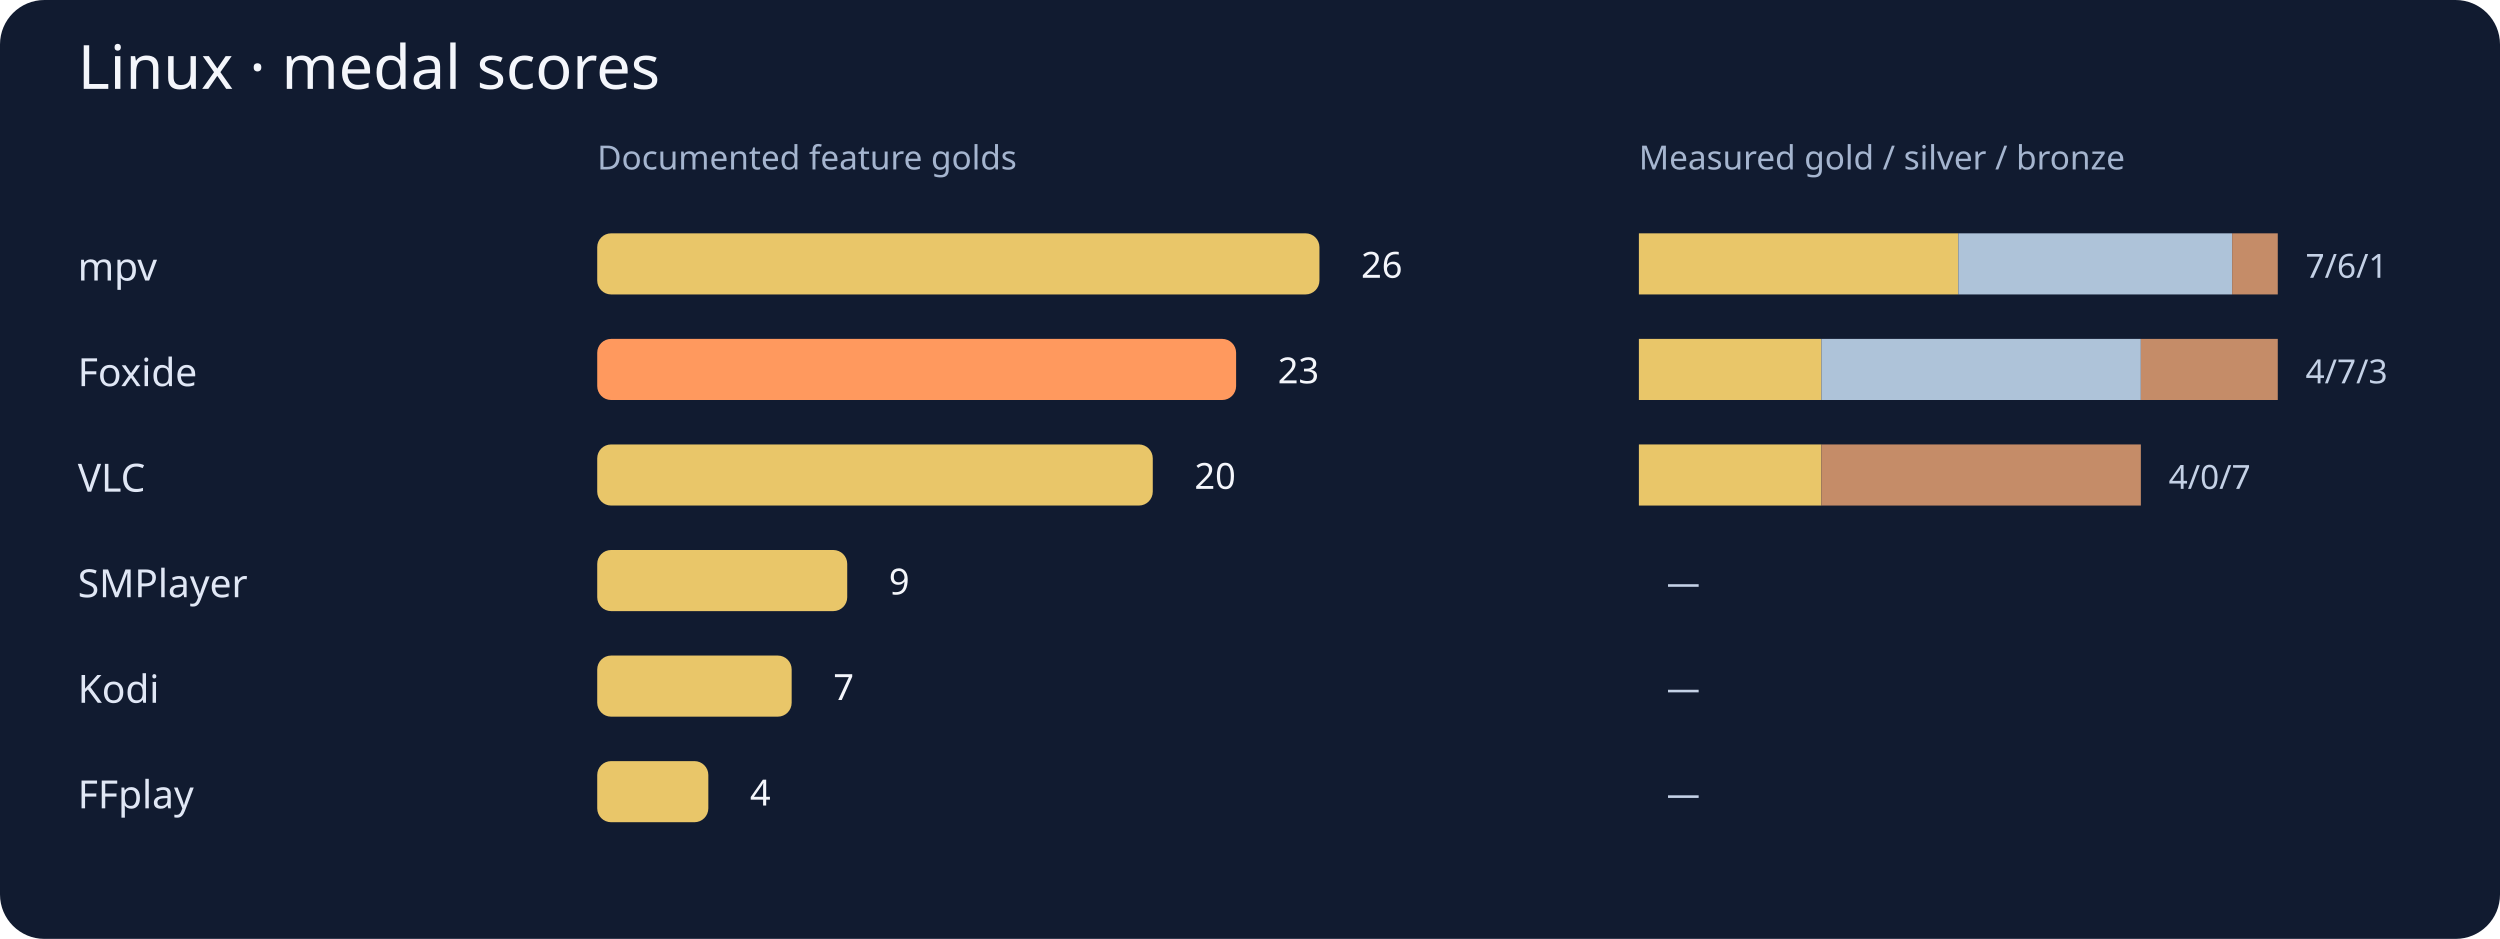
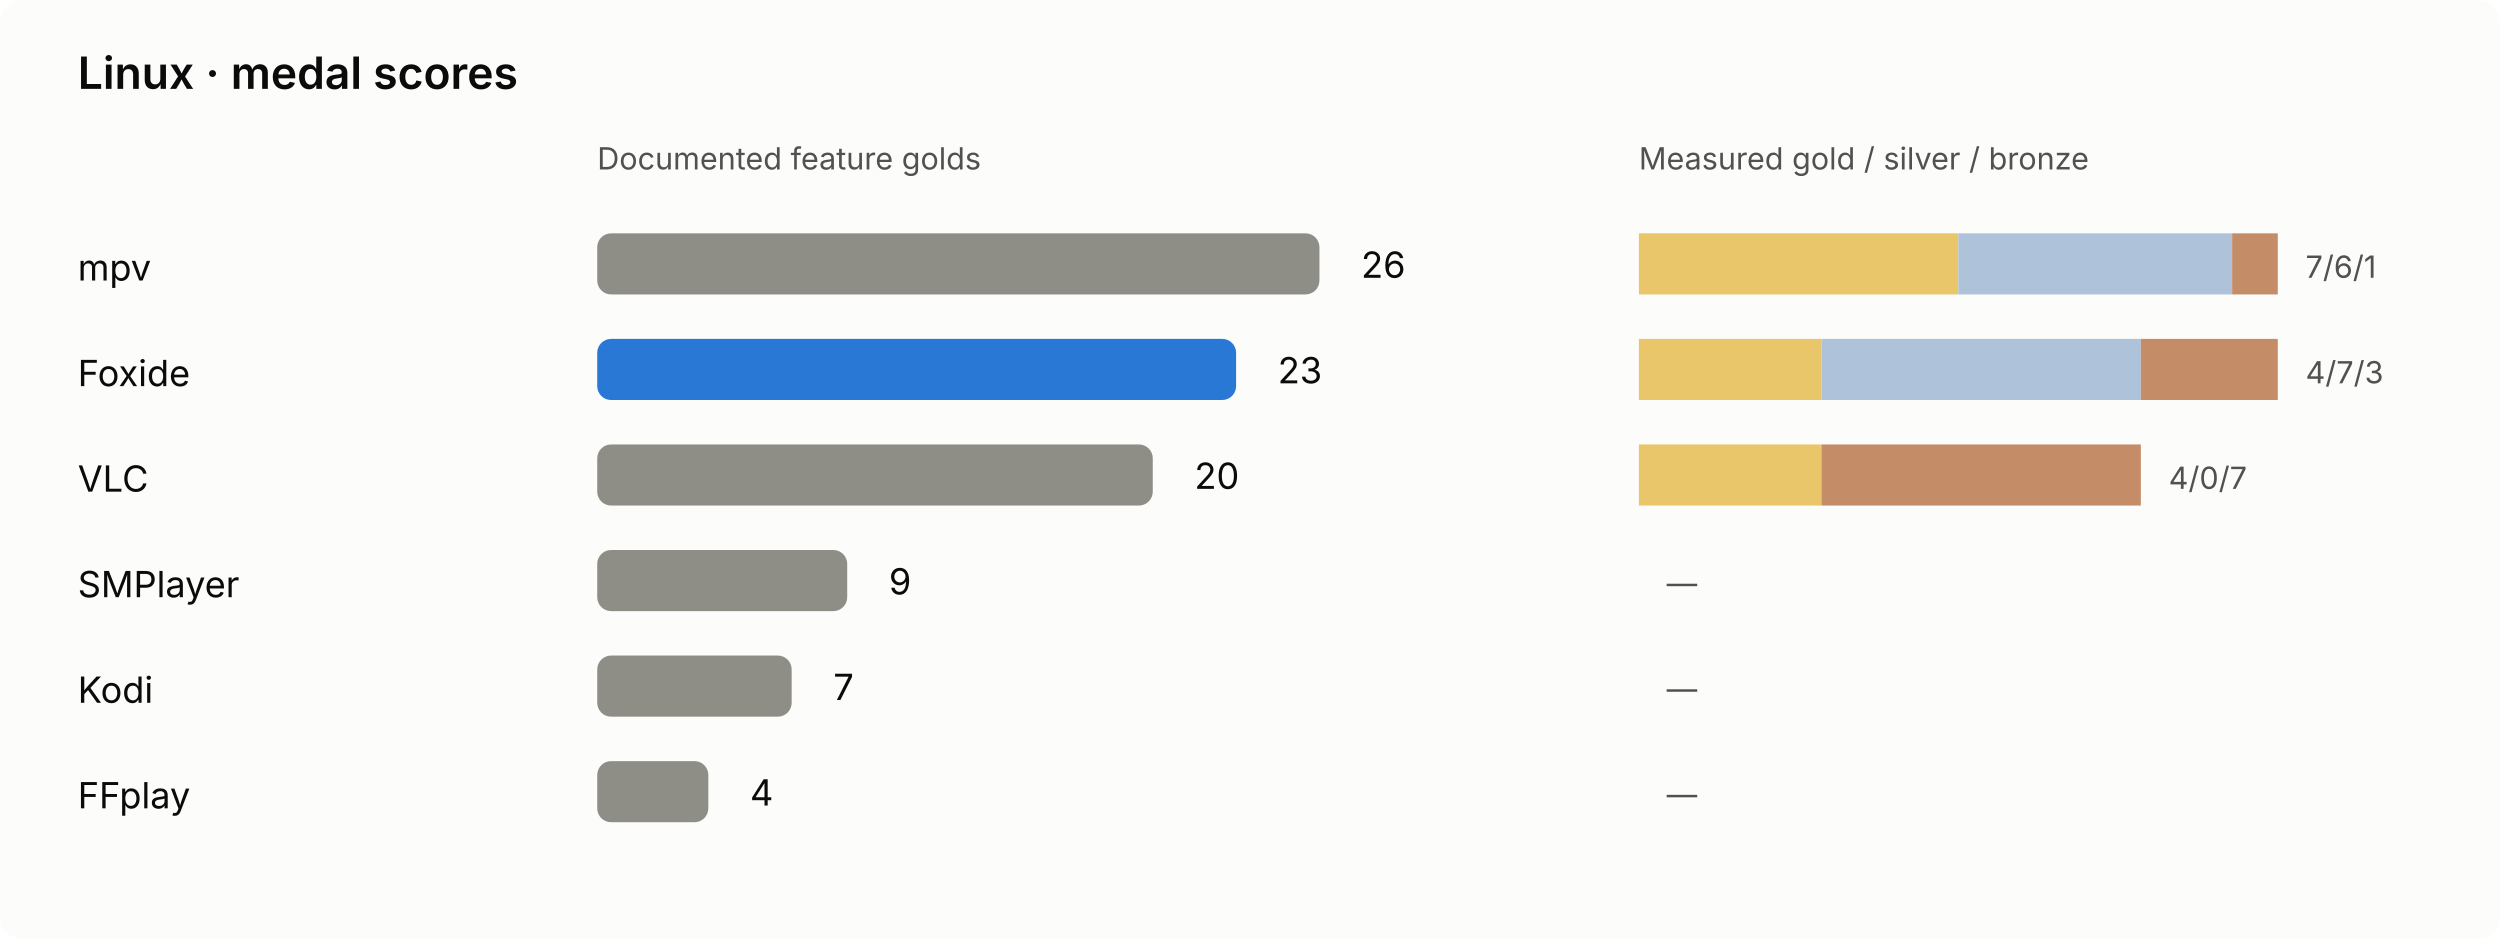
<svg xmlns="http://www.w3.org/2000/svg" viewBox="0 0 900 338" role="img" aria-labelledby="linux-chart-title linux-chart-desc">
-   <rect width="900" height="338" rx="16" fill="#111b30" />
-   <g font-family="system-ui,sans-serif">
-     <text x="28" y="32" font-size="22" fill="#f4f6fb">Linux · medal scores</text>
-     <text x="215" y="61" font-size="12" fill="#a5b5cf">Documented feature golds</text>
-     <text x="590" y="61" font-size="12" fill="#a5b5cf">Measured gold / silver / bronze</text>
-     <text x="28" y="101" fill="#e0e7f5" font-size="14">mpv</text>
-     <rect x="215" y="84" width="260.00" height="22" rx="5" fill="#e9c669" />
-     <text x="490.00" y="100" fill="#f4f6fb" font-size="13">26</text>
+   <rect width="900" height="338" rx="8" class="bg" />
+   <style>text{font:13px system-ui,-apple-system,'Segoe UI',sans-serif;fill:#0b0b0b}.sub{fill:#52514e;font-size:11px}.title{font-size:16px;font-weight:600}.bg{fill:#fcfcfb}.bar{fill:#8f8e86}.foxide{fill:#2a78d6}.winner{font-weight:700}@media(prefers-color-scheme:dark){.bg{fill:#1a1a19}text{fill:#f0efec}.sub{fill:#c3c2b7}.foxide{fill:#3987e5}}</style>
+   <g>
+     <text class="title" x="28" y="32" font-size="22">Linux · medal scores</text>
+     <text x="215" y="61" font-size="12" class="sub">Documented feature golds</text>
+     <text x="590" y="61" font-size="12" class="sub">Measured gold / silver / bronze</text>
+     <text x="28" y="101" font-size="12">mpv</text>
+     <rect x="215" y="84" width="260.00" height="22" rx="5" fill="#8f8e86" />
+     <text x="490.00" y="100" font-size="13">26</text>
    <rect x="590.00" y="84" width="115.00" height="22" fill="#e9c669" />
    <rect x="705.00" y="84" width="98.57" height="22" fill="#aec3d9" />
    <rect x="803.57" y="84" width="16.43" height="22" fill="#c58c68" />
-     <text x="830.00" y="100" fill="#c4d1e6" font-size="12">7/6/1</text>
-     <text x="28" y="139" fill="#e0e7f5" font-size="14">Foxide</text>
-     <rect x="215" y="122" width="230.00" height="22" rx="5" fill="#ff995e" />
-     <text x="460.00" y="138" fill="#f4f6fb" font-size="13">23</text>
+     <text x="830.00" y="100" class="sub" font-size="12">7/6/1</text>
+     <text x="28" y="139" font-size="12">Foxide</text>
+     <rect x="215" y="122" width="230.00" height="22" rx="5" fill="#2a78d6" />
+     <text x="460.00" y="138" font-size="13">23</text>
    <rect x="590.00" y="122" width="65.71" height="22" fill="#e9c669" />
    <rect x="655.71" y="122" width="115.00" height="22" fill="#aec3d9" />
    <rect x="770.71" y="122" width="49.29" height="22" fill="#c58c68" />
-     <text x="830.00" y="138" fill="#c4d1e6" font-size="12">4/7/3</text>
-     <text x="28" y="177" fill="#e0e7f5" font-size="14">VLC</text>
-     <rect x="215" y="160" width="200.00" height="22" rx="5" fill="#e9c669" />
-     <text x="430.00" y="176" fill="#f4f6fb" font-size="13">20</text>
+     <text x="830.00" y="138" class="sub" font-size="12">4/7/3</text>
+     <text x="28" y="177" font-size="12">VLC</text>
+     <rect x="215" y="160" width="200.00" height="22" rx="5" fill="#8f8e86" />
+     <text x="430.00" y="176" font-size="13">20</text>
    <rect x="590.00" y="160" width="65.71" height="22" fill="#e9c669" />
    <rect x="655.71" y="160" width="0.00" height="22" fill="#aec3d9" />
    <rect x="655.71" y="160" width="115.00" height="22" fill="#c58c68" />
-     <text x="780.71" y="176" fill="#c4d1e6" font-size="12">4/0/7</text>
-     <text x="28" y="215" fill="#e0e7f5" font-size="14">SMPlayer</text>
-     <rect x="215" y="198" width="90.00" height="22" rx="5" fill="#e9c669" />
-     <text x="320.00" y="214" fill="#f4f6fb" font-size="13">9</text>
+     <text x="780.71" y="176" class="sub" font-size="12">4/0/7</text>
+     <text x="28" y="215" font-size="12">SMPlayer</text>
+     <rect x="215" y="198" width="90.00" height="22" rx="5" fill="#8f8e86" />
+     <text x="320.00" y="214" font-size="13">9</text>
    <rect x="590.00" y="198" width="0.00" height="22" fill="#e9c669" />
    <rect x="590.00" y="198" width="0.00" height="22" fill="#aec3d9" />
    <rect x="590.00" y="198" width="0.00" height="22" fill="#c58c68" />
-     <text x="600.00" y="214" fill="#c4d1e6" font-size="12">—</text>
-     <text x="28" y="253" fill="#e0e7f5" font-size="14">Kodi</text>
-     <rect x="215" y="236" width="70.00" height="22" rx="5" fill="#e9c669" />
-     <text x="300.00" y="252" fill="#f4f6fb" font-size="13">7</text>
+     <text x="600.00" y="214" class="sub" font-size="12">—</text>
+     <text x="28" y="253" font-size="12">Kodi</text>
+     <rect x="215" y="236" width="70.00" height="22" rx="5" fill="#8f8e86" />
+     <text x="300.00" y="252" font-size="13">7</text>
    <rect x="590.00" y="236" width="0.00" height="22" fill="#e9c669" />
    <rect x="590.00" y="236" width="0.00" height="22" fill="#aec3d9" />
    <rect x="590.00" y="236" width="0.00" height="22" fill="#c58c68" />
-     <text x="600.00" y="252" fill="#c4d1e6" font-size="12">—</text>
-     <text x="28" y="291" fill="#e0e7f5" font-size="14">FFplay</text>
-     <rect x="215" y="274" width="40.00" height="22" rx="5" fill="#e9c669" />
-     <text x="270.00" y="290" fill="#f4f6fb" font-size="13">4</text>
+     <text x="600.00" y="252" class="sub" font-size="12">—</text>
+     <text x="28" y="291" font-size="12">FFplay</text>
+     <rect x="215" y="274" width="40.00" height="22" rx="5" fill="#8f8e86" />
+     <text x="270.00" y="290" font-size="13">4</text>
    <rect x="590.00" y="274" width="0.00" height="22" fill="#e9c669" />
    <rect x="590.00" y="274" width="0.00" height="22" fill="#aec3d9" />
    <rect x="590.00" y="274" width="0.00" height="22" fill="#c58c68" />
-     <text x="600.00" y="290" fill="#c4d1e6" font-size="12">—</text>
+     <text x="600.00" y="290" class="sub" font-size="12">—</text>
  </g>
</svg>
